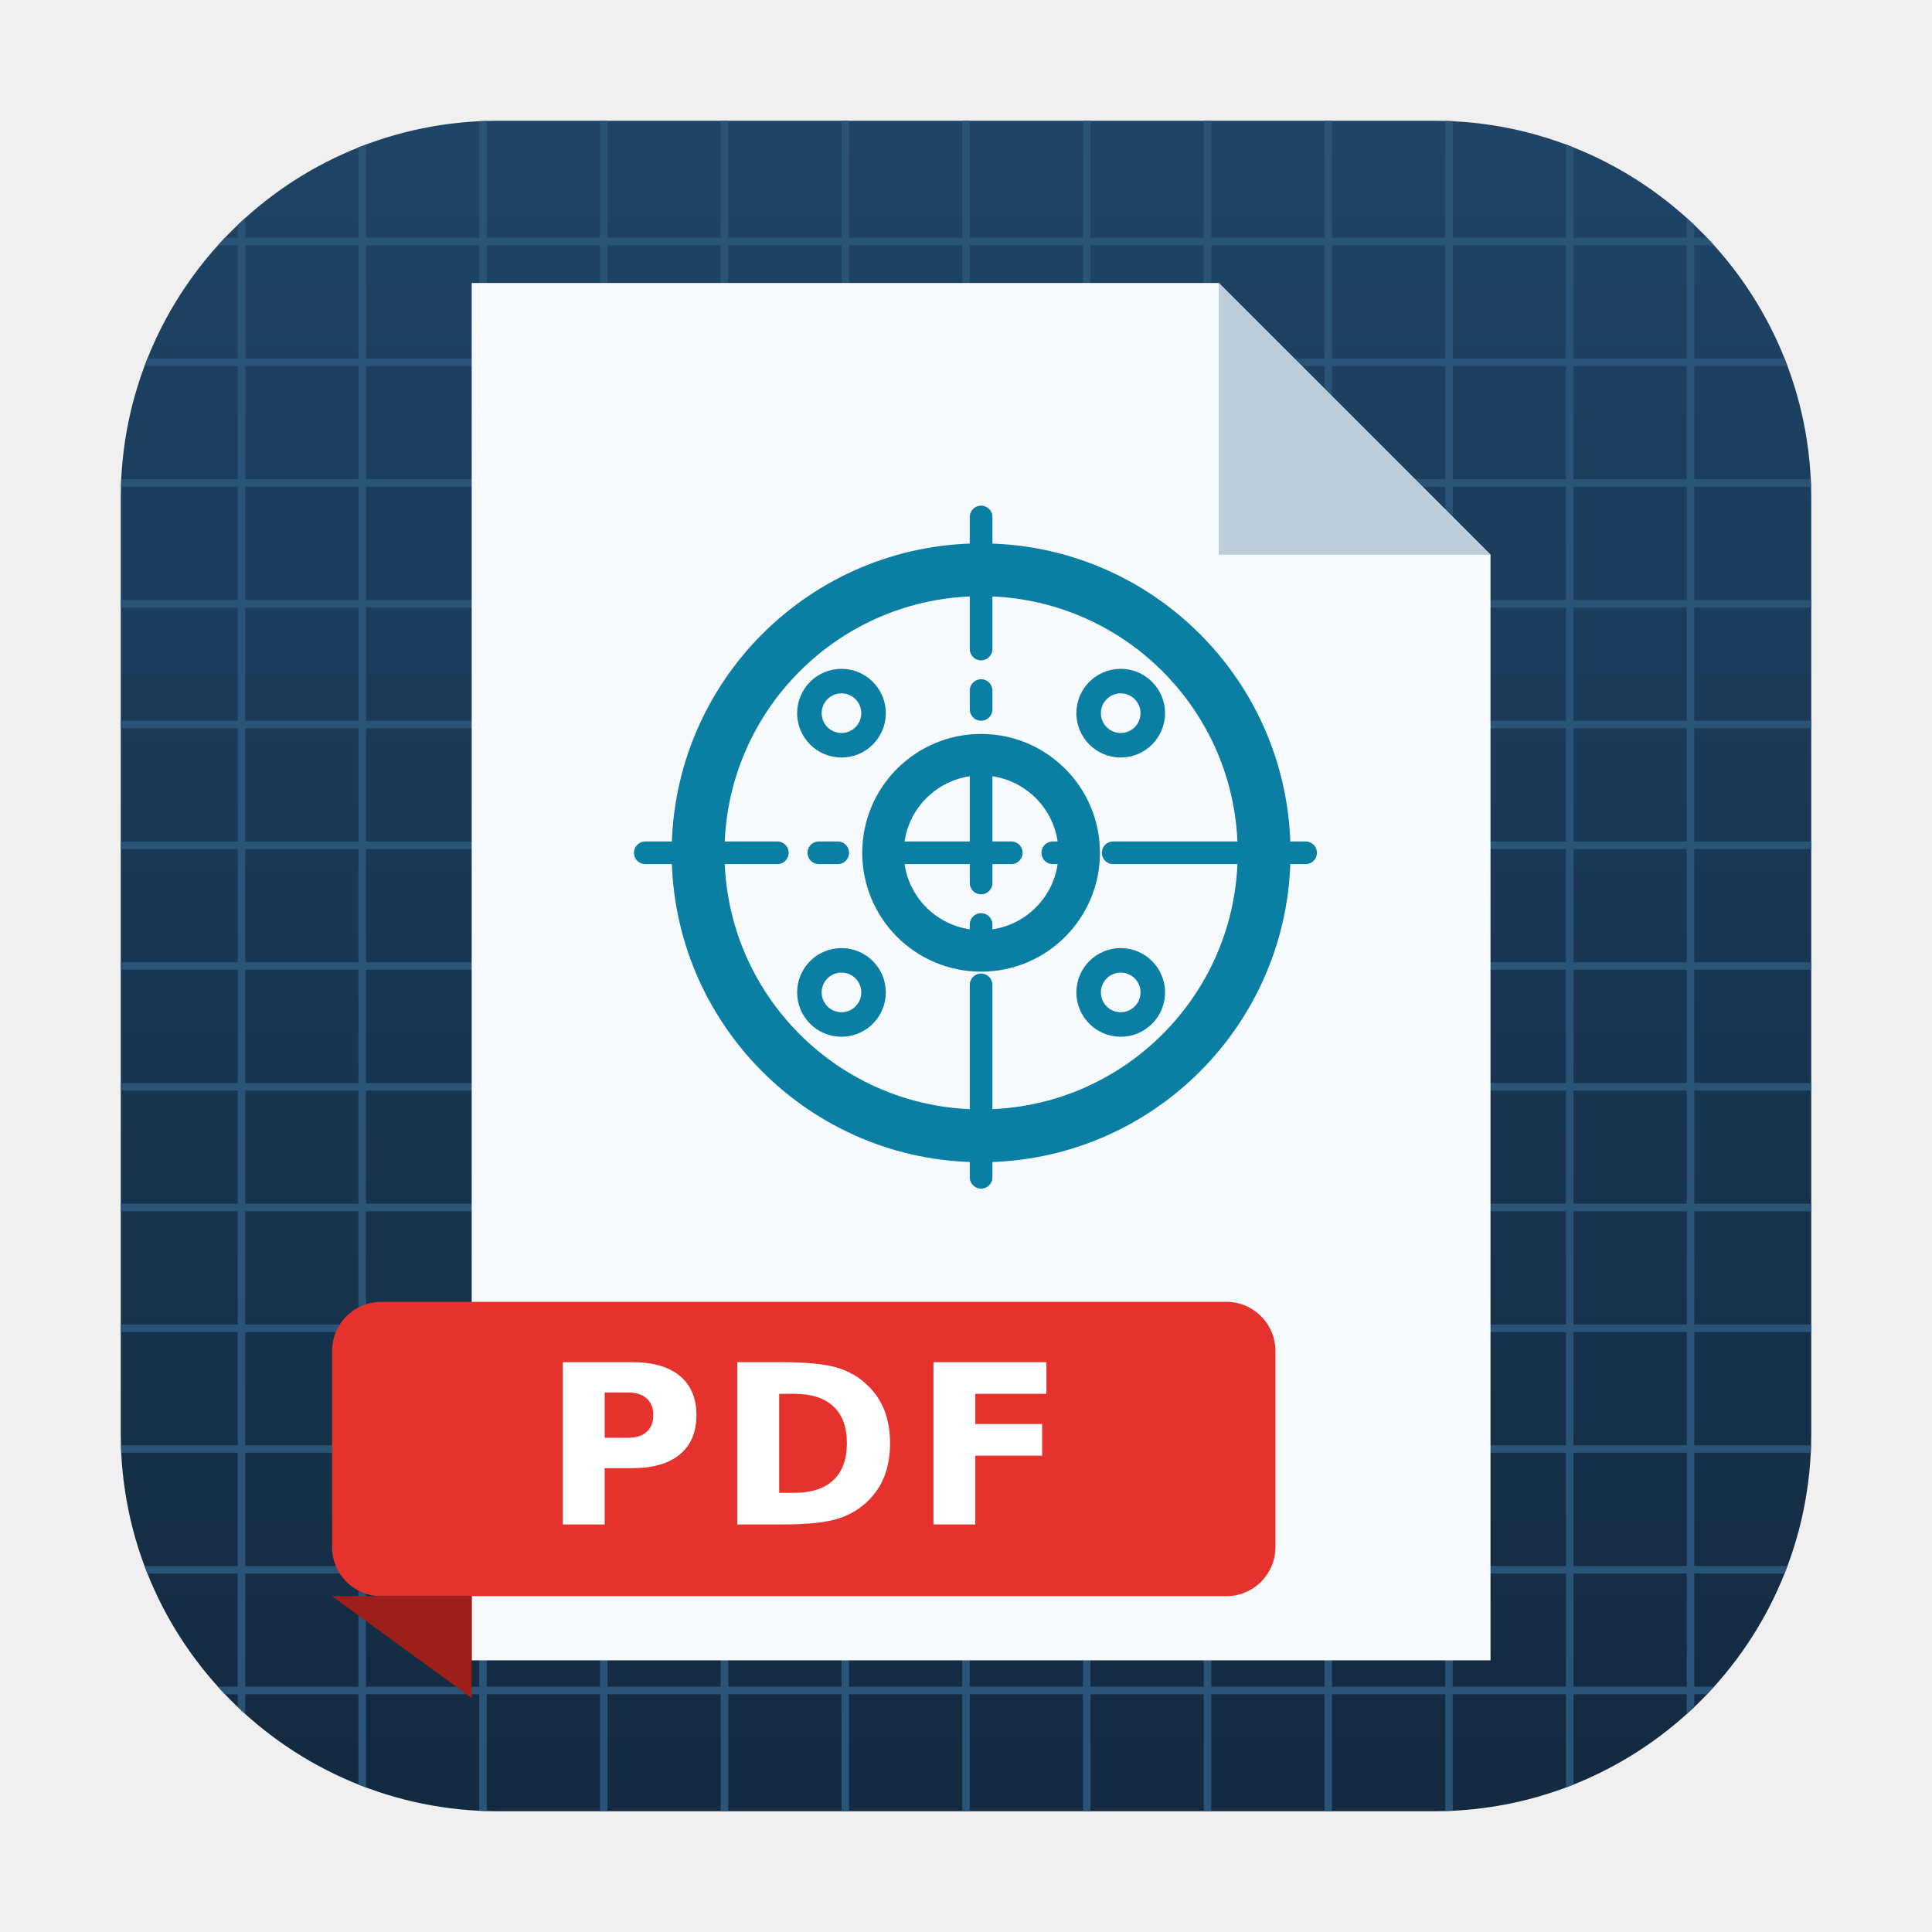
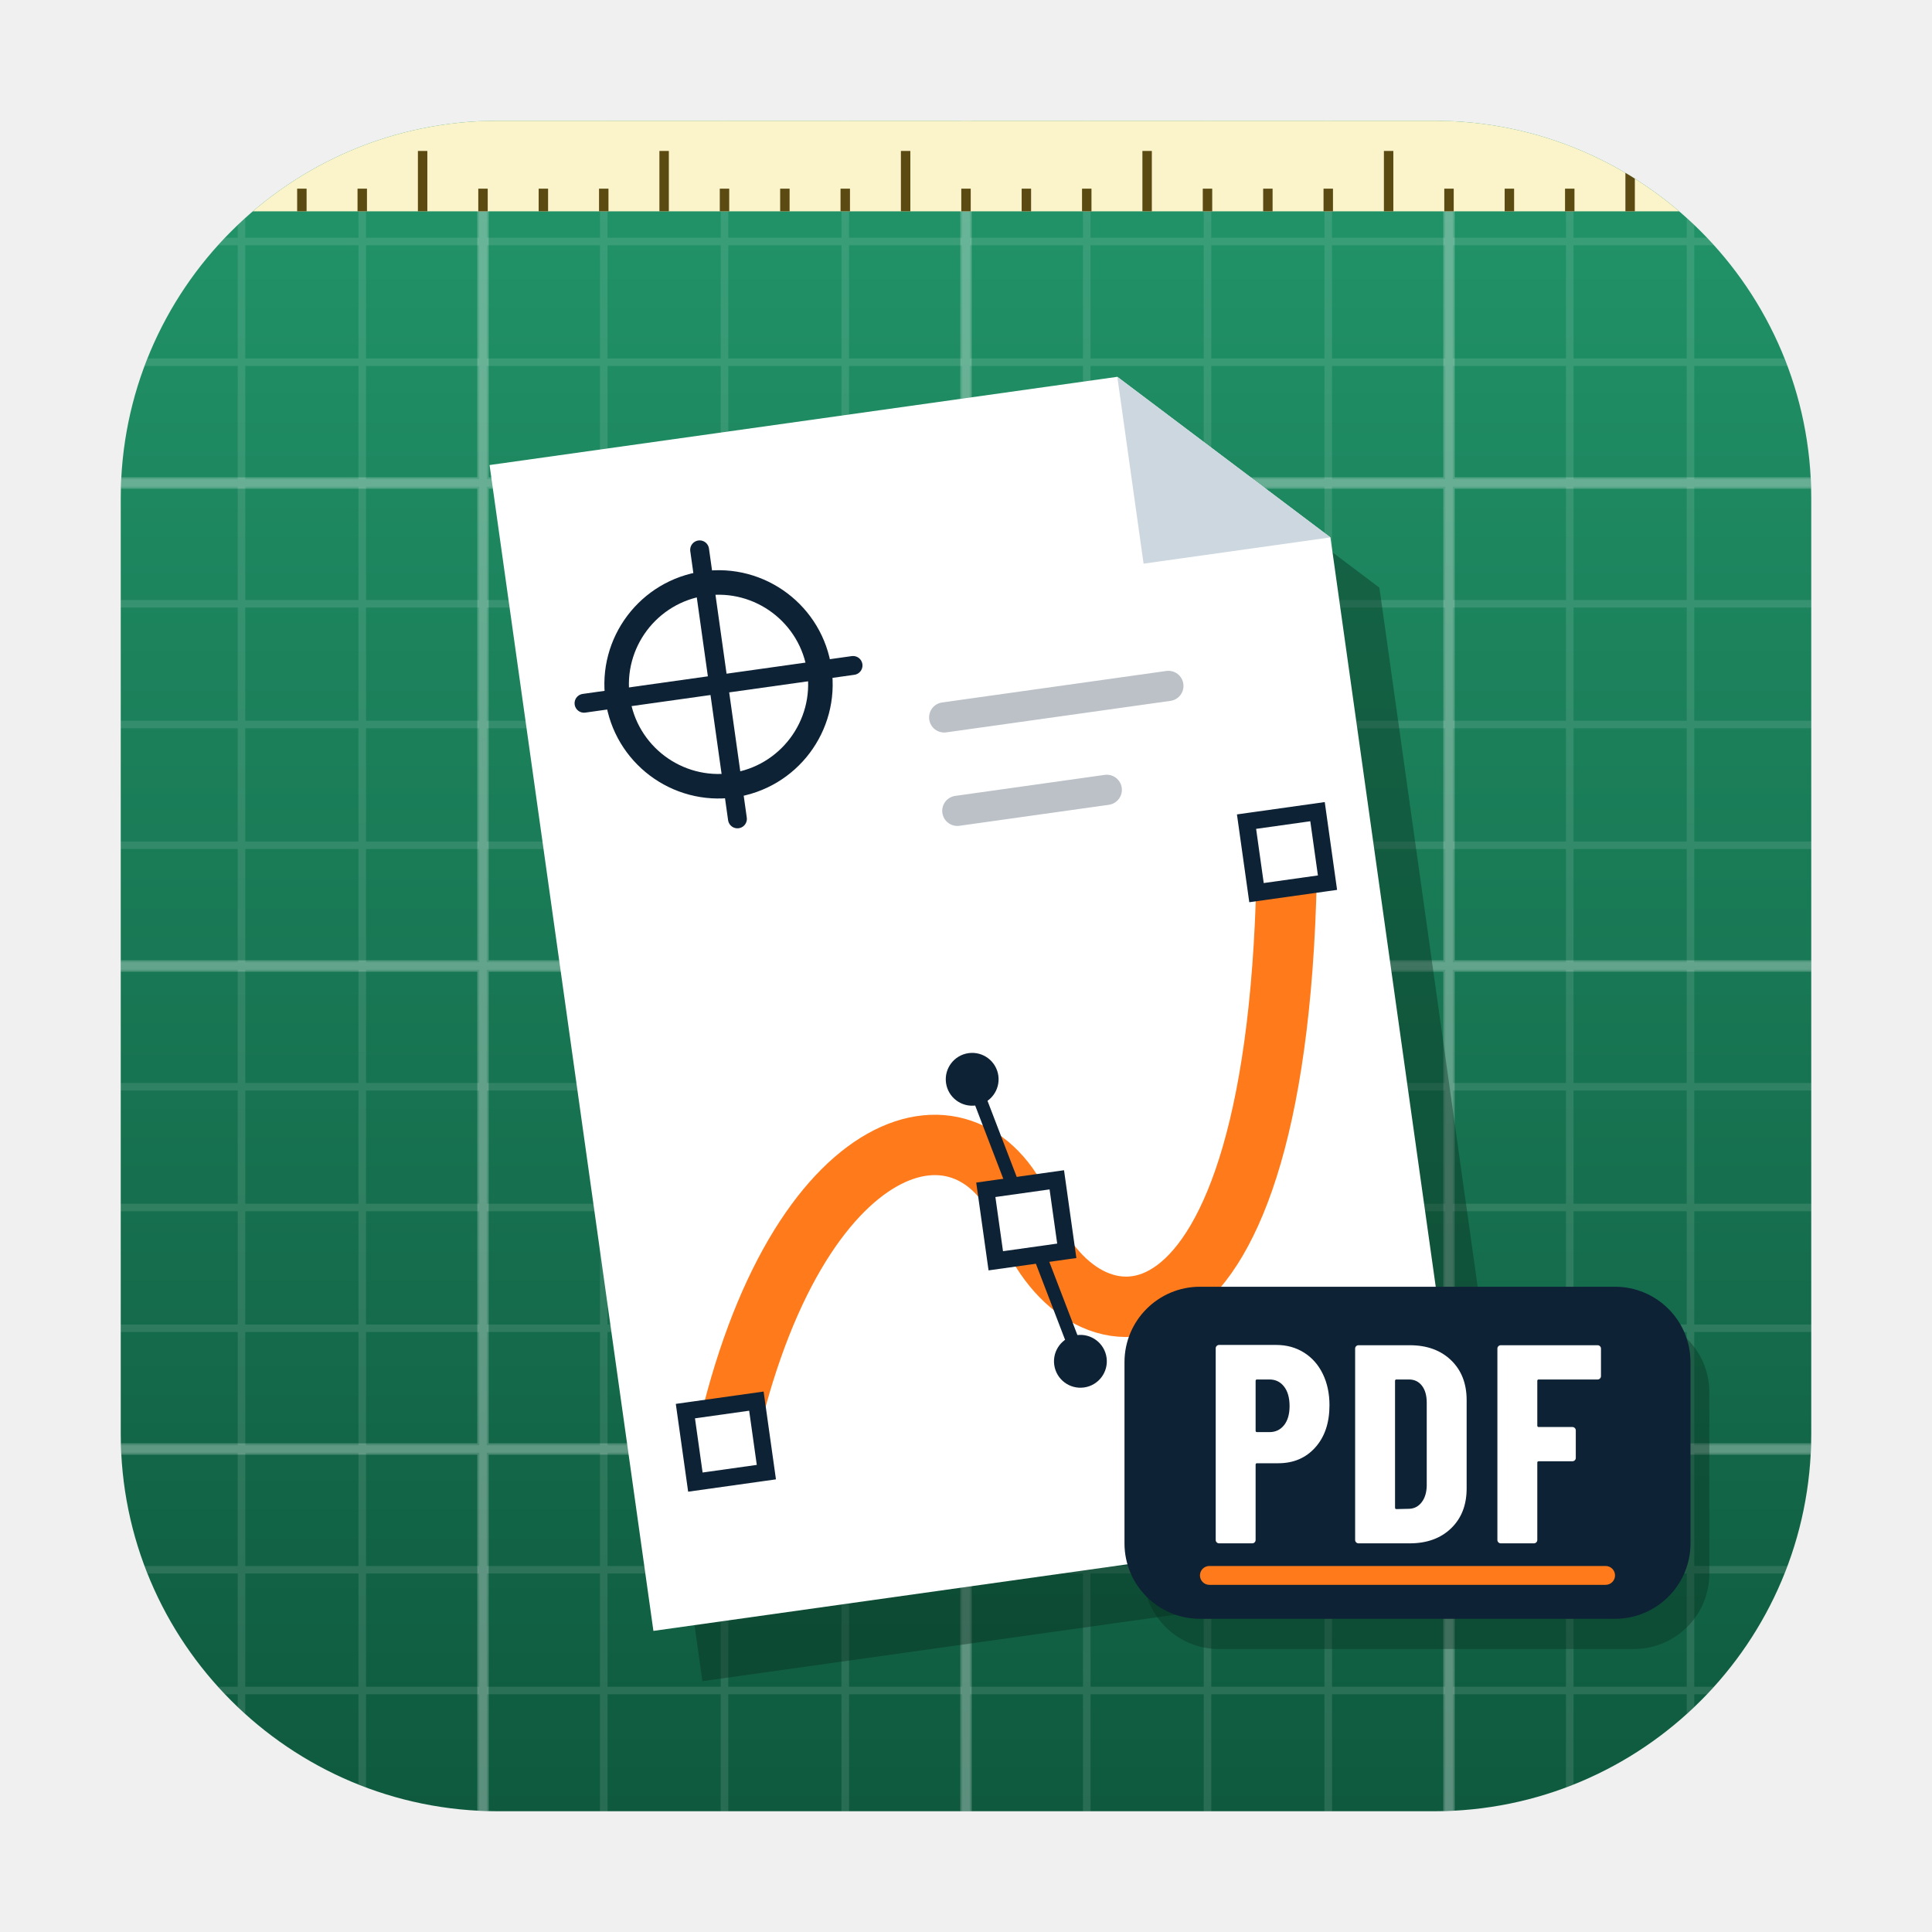
<svg xmlns="http://www.w3.org/2000/svg" viewBox="0 0 1024 1024" width="1024" height="1024">
  <defs>
    <clipPath id="tile">
      <rect x="64" y="64" width="896" height="896" rx="200" />
    </clipPath>
-     <linearGradient id="bg" x1="0" y1="0" x2="0" y2="1">
-       <stop offset="0" stop-color="#1F4466" />
-       <stop offset="1" stop-color="#132A40" />
+     <linearGradient id="mat" x1="0" y1="0" x2="0" y2="1">
+       <stop offset="0" stop-color="#22956a" />
+       <stop offset="1" stop-color="#0f5a3f" />
    </linearGradient>
  </defs>
-   <rect x="64" y="64" width="896" height="896" rx="200" fill="url(#bg)" />
-   <g clip-path="url(#tile)" stroke="#2A5378" stroke-width="4">
-     <path d="M128 64V960M192 64V960M256 64V960M320 64V960M384 64V960M448 64V960M512 64V960M576 64V960M640 64V960M704 64V960M768 64V960M832 64V960M896 64V960" />
-     <path d="M64 128H960M64 192H960M64 256H960M64 320H960M64 384H960M64 448H960M64 512H960M64 576H960M64 640H960M64 704H960M64 768H960M64 832H960M64 896H960" />
+   <rect x="64" y="64" width="896" height="896" rx="200" fill="url(#mat)" />
+   <g clip-path="url(#tile)" fill="none">
+     <path d="M128 64V960M192 64V960M256 64V960M320 64V960M384 64V960M448 64V960M512 64V960M576 64V960M640 64V960M704 64V960M768 64V960M832 64V960M896 64V960M64 128H960M64 192H960M64 256H960M64 320H960M64 384H960M64 448H960M64 512H960M64 576H960M64 640H960M64 704H960M64 768H960M64 832H960M64 896H960" stroke="#ffffff" stroke-opacity=".11" stroke-width="4" />
+     <path d="M256 64V960M512 64V960M768 64V960M64 256H960M64 512H960M64 768H960" stroke="#ffffff" stroke-opacity=".24" stroke-width="6" />
+     <path d="M64 64H960V112H64Z" fill="#fbf3c9" />
+     <path d="M96 112V80M128 112V100M160 112V100M192 112V100M224 112V80M256 112V100M288 112V100M320 112V100M352 112V80M384 112V100M416 112V100M448 112V100M480 112V80M512 112V100M544 112V100M576 112V100M608 112V80M640 112V100M672 112V100M704 112V100M736 112V80M768 112V100M800 112V100M832 112V100M864 112V80M896 112V100M928 112V100" stroke="#5b4a12" stroke-width="5" />
  </g>
-   <path d="M250 150H646L790 294V880H250Z" fill="#F7FAFC" />
-   <path d="M646 150V294H790Z" fill="#BCCCD9" />
-   <g fill="none" stroke="#0B7FA3" stroke-linecap="round">
-     <path d="M342 452H698M520 274V630" stroke-width="12" stroke-dasharray="70 22 10 22" />
-     <circle cx="520" cy="452" r="150" stroke-width="28" />
-     <circle cx="520" cy="452" r="52" stroke-width="22" />
-     <circle cx="446" cy="378" r="17" stroke-width="13" />
-     <circle cx="594" cy="378" r="17" stroke-width="13" />
-     <circle cx="594" cy="526" r="17" stroke-width="13" />
-     <circle cx="446" cy="526" r="17" stroke-width="13" />
+   <g transform="rotate(-8 512 520)">
+     <path d="M300 214H636L736 314V838H300Z" fill="#06291c" fill-opacity=".38" transform="translate(22 30)" />
+     <path d="M300 214H636L736 314V838H300Z" fill="#ffffff" />
+     <path d="M636 214V314H736Z" fill="#cdd7df" />
+     <g fill="none" stroke="#0e2236" stroke-linecap="round">
+       <circle cx="404" cy="346" r="54" stroke-width="13" />
+       <path d="M332 346H476M404 274V418" stroke-width="10" />
+       <path d="M520 380H640M520 430H600" stroke-width="16" stroke-opacity=".28" />
+     </g>
+     <path d="M352 744C412 584 508 572 526 650S648 756 690 476" fill="none" stroke="#ff7a1a" stroke-width="32" stroke-linecap="round" />
+     <path d="M508 572L544 728" stroke="#0e2236" stroke-width="7" />
+     <circle cx="508" cy="572" r="14" fill="#0e2236" />
+     <circle cx="544" cy="728" r="14" fill="#0e2236" />
+     <g fill="#ffffff" stroke="#0e2236" stroke-width="9">
+       <rect x="333" y="725" width="38" height="38" />
+       <rect x="507" y="631" width="38" height="38" />
+       <rect x="671" y="457" width="38" height="38" />
+     </g>
  </g>
-   <rect x="176" y="690" width="500" height="156" rx="26" fill="#E5322D" />
-   <path d="M176 846L250 846L250 900Z" fill="#9E1E1A" />
-   <text x="426" y="808" text-anchor="middle" font-family="DejaVu Sans, Arial, sans-serif" font-weight="700" font-size="118" letter-spacing="6" fill="#FFFFFF">PDF</text>
+   <rect x="606" y="698" width="300" height="176" rx="40" fill="#06291c" fill-opacity=".35" />
+   <rect x="596" y="682" width="300" height="176" rx="40" fill="#0e2236" />
+   <rect x="636" y="830" width="220" height="10" rx="5" fill="#ff7a1a" />
+   <path transform="translate(637.9 818)" d="M66.75 -73.2Q66.75 -59.25 59.25 -50.85Q51.75 -42.45 39.6 -42.45H28.35Q27.6 -42.45 27.6 -41.7V-1.8Q27.6 -1.05 27.075 -0.525Q26.55 0.0 25.8 0.0H8.25Q7.5 0.0 6.975 -0.525Q6.45 -1.05 6.45 -1.8V-103.35Q6.45 -104.1 6.975 -104.625Q7.5 -105.15 8.25 -105.15H38.55Q46.8 -105.15 53.25 -101.1Q59.7 -97.05 63.225 -89.775Q66.75 -82.5 66.75 -73.2ZM45.6 -72.75Q45.6 -79.35 42.675 -83.1Q39.75 -86.85 34.95 -86.85H28.35Q27.6 -86.85 27.6 -86.1V-59.7Q27.6 -58.95 28.35 -58.95H34.95Q39.75 -58.95 42.675 -62.625Q45.6 -66.3 45.6 -72.75ZM80.35 -1.8V-103.2Q80.35 -103.95 80.875 -104.475Q81.4 -105.0 82.15 -105.0H109.3Q122.95 -105.0 131.2 -97.05Q139.45 -89.1 139.45 -75.9V-29.1Q139.45 -15.9 131.2 -7.95Q122.95 0.0 109.3 0.0H82.15Q81.4 0.0 80.875 -0.525Q80.35 -1.05 80.35 -1.8ZM102.25 -18.15 109.0 -18.3Q113.05 -18.45 115.6 -21.75Q118.15 -25.05 118.3 -30.45V-74.55Q118.3 -80.25 115.75 -83.55Q113.2 -86.85 108.85 -86.85H102.25Q101.5 -86.85 101.5 -86.1V-18.9Q101.5 -18.15 102.25 -18.15ZM208.85 -86.85H177.65Q176.9 -86.85 176.9 -86.1V-62.4Q176.9 -61.65 177.65 -61.65H195.5Q196.25 -61.65 196.775 -61.125Q197.3 -60.6 197.3 -59.85V-45.3Q197.3 -44.55 196.775 -44.025Q196.25 -43.5 195.5 -43.5H177.65Q176.9 -43.5 176.9 -42.75V-1.8Q176.9 -1.05 176.375 -0.525Q175.85 0.0 175.1 0.0H157.55Q156.8 0.0 156.275 -0.525Q155.75 -1.05 155.75 -1.8V-103.2Q155.75 -103.95 156.275 -104.475Q156.8 -105.0 157.55 -105.0H208.85Q209.6 -105.0 210.125 -104.475Q210.65 -103.95 210.65 -103.2V-88.65Q210.65 -87.9 210.125 -87.375Q209.6 -86.85 208.85 -86.85Z" fill="#ffffff" />
</svg>
